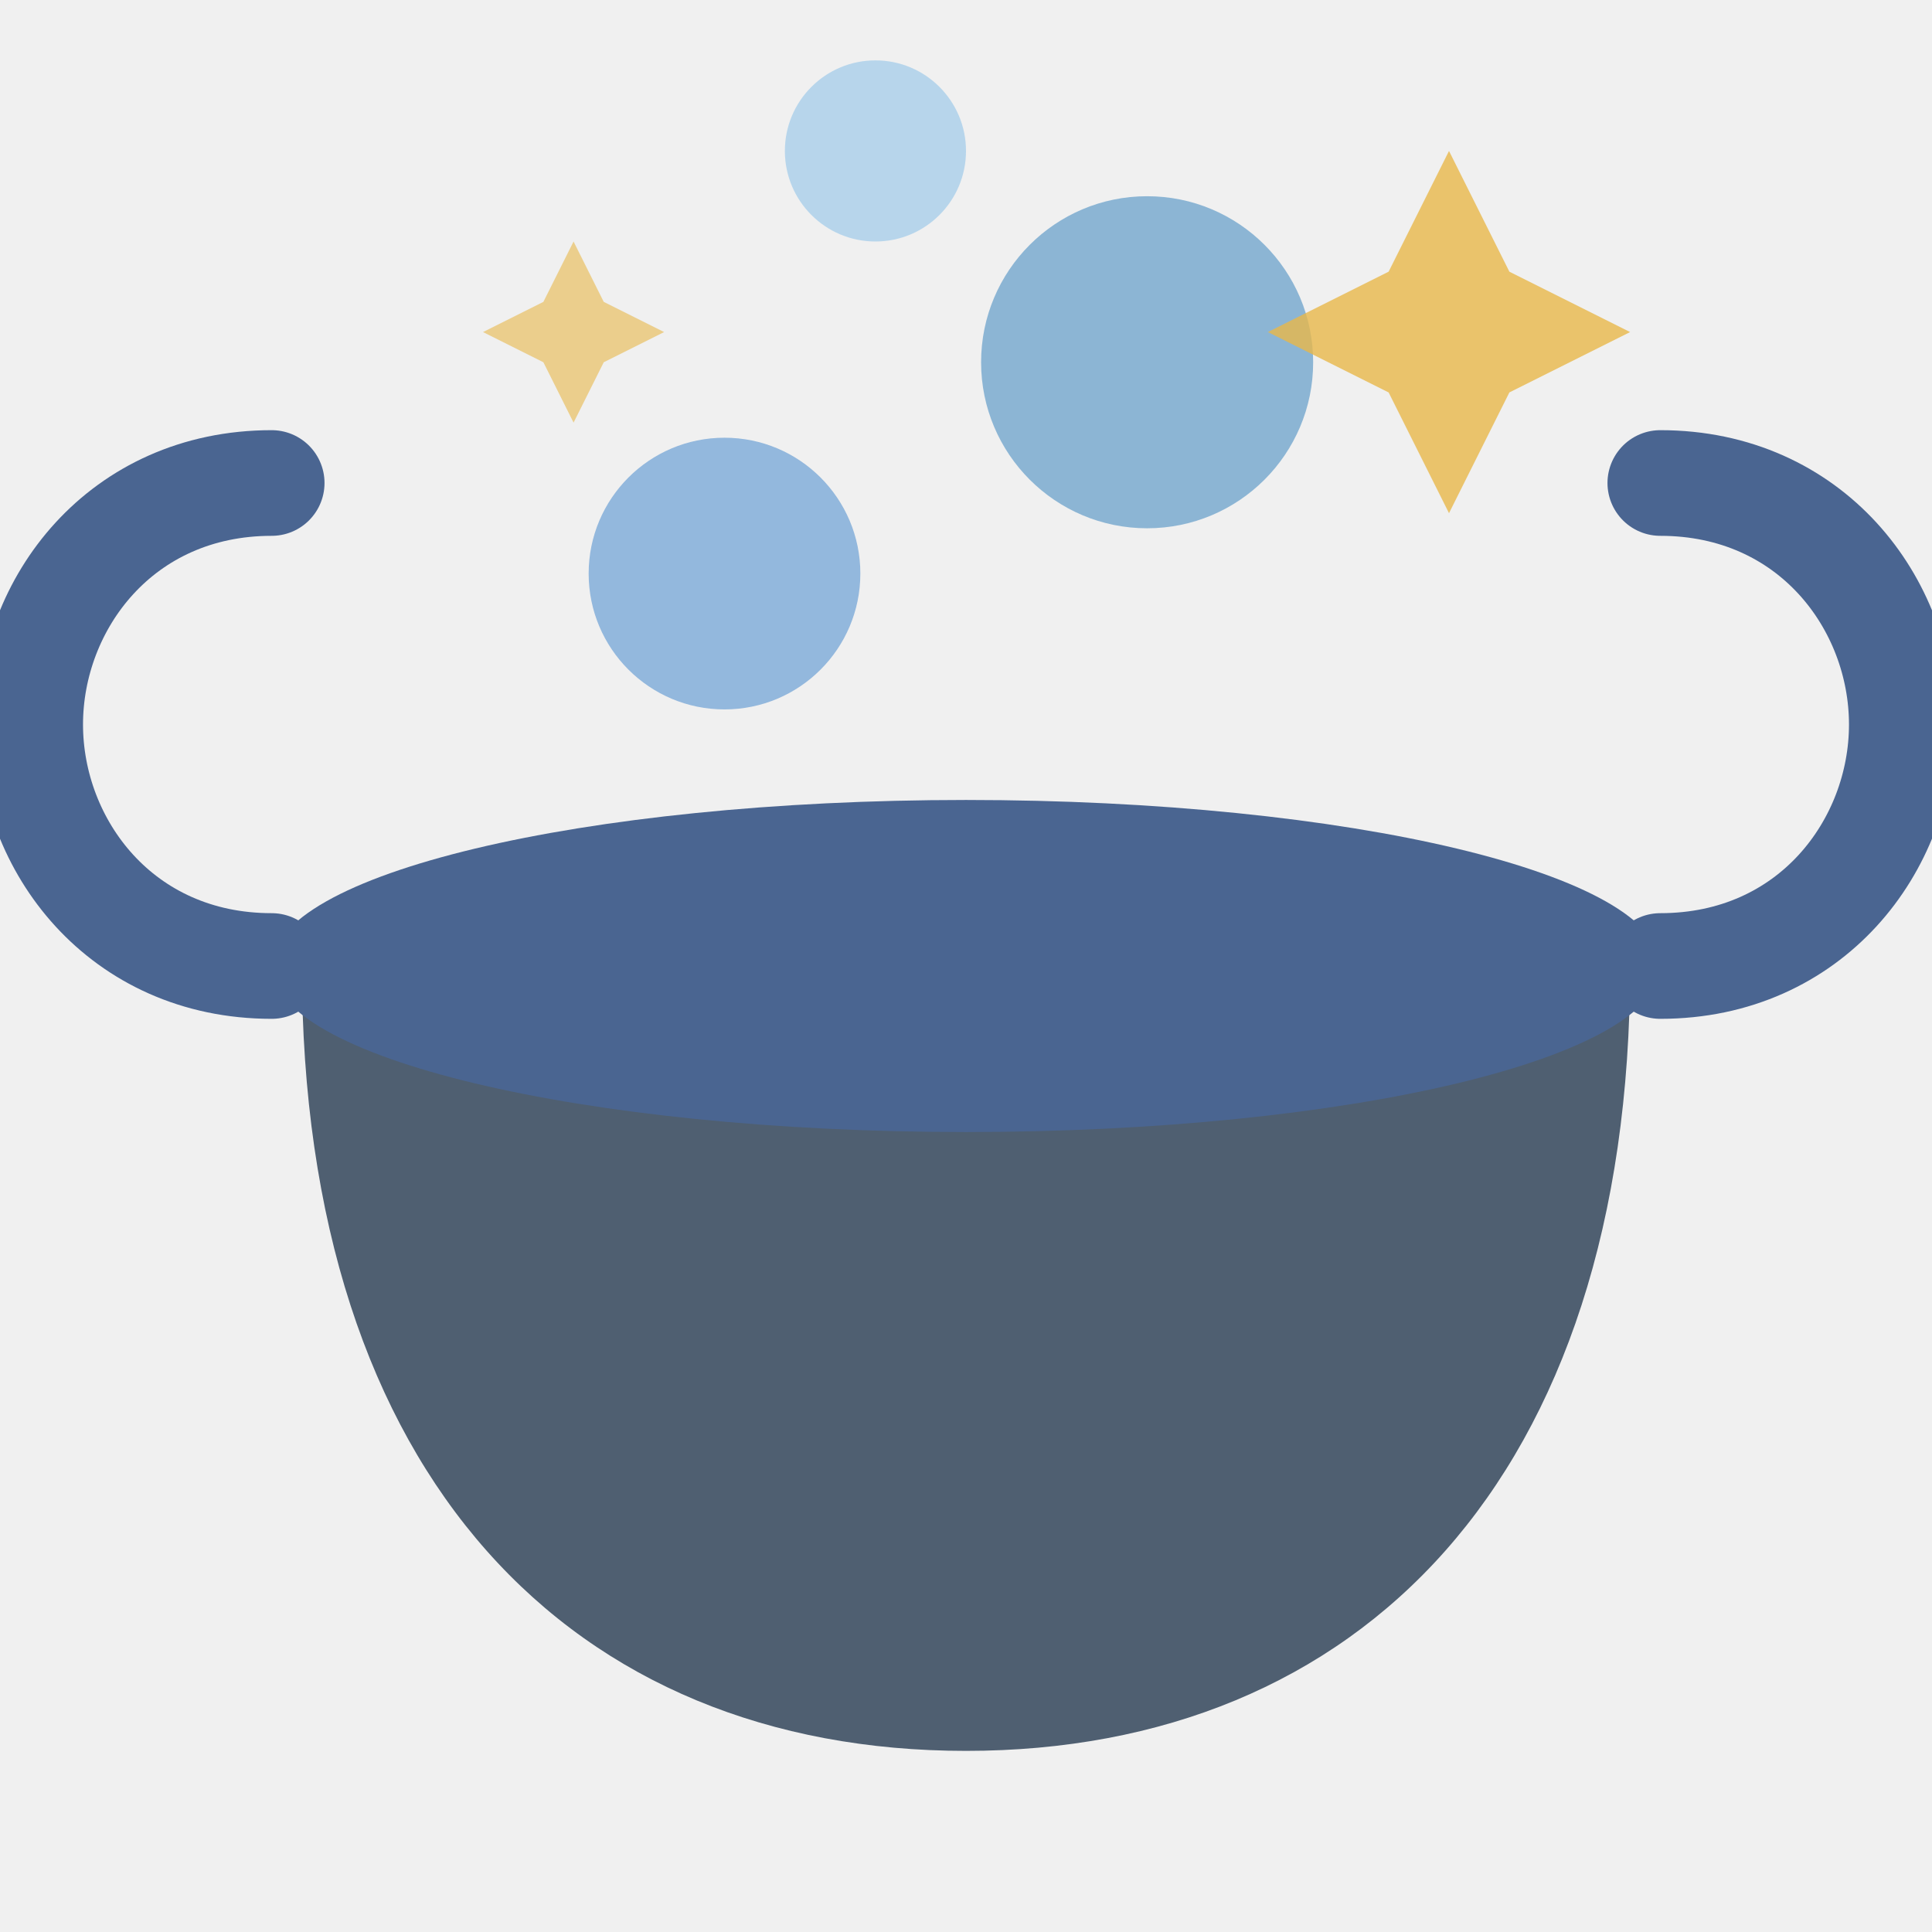
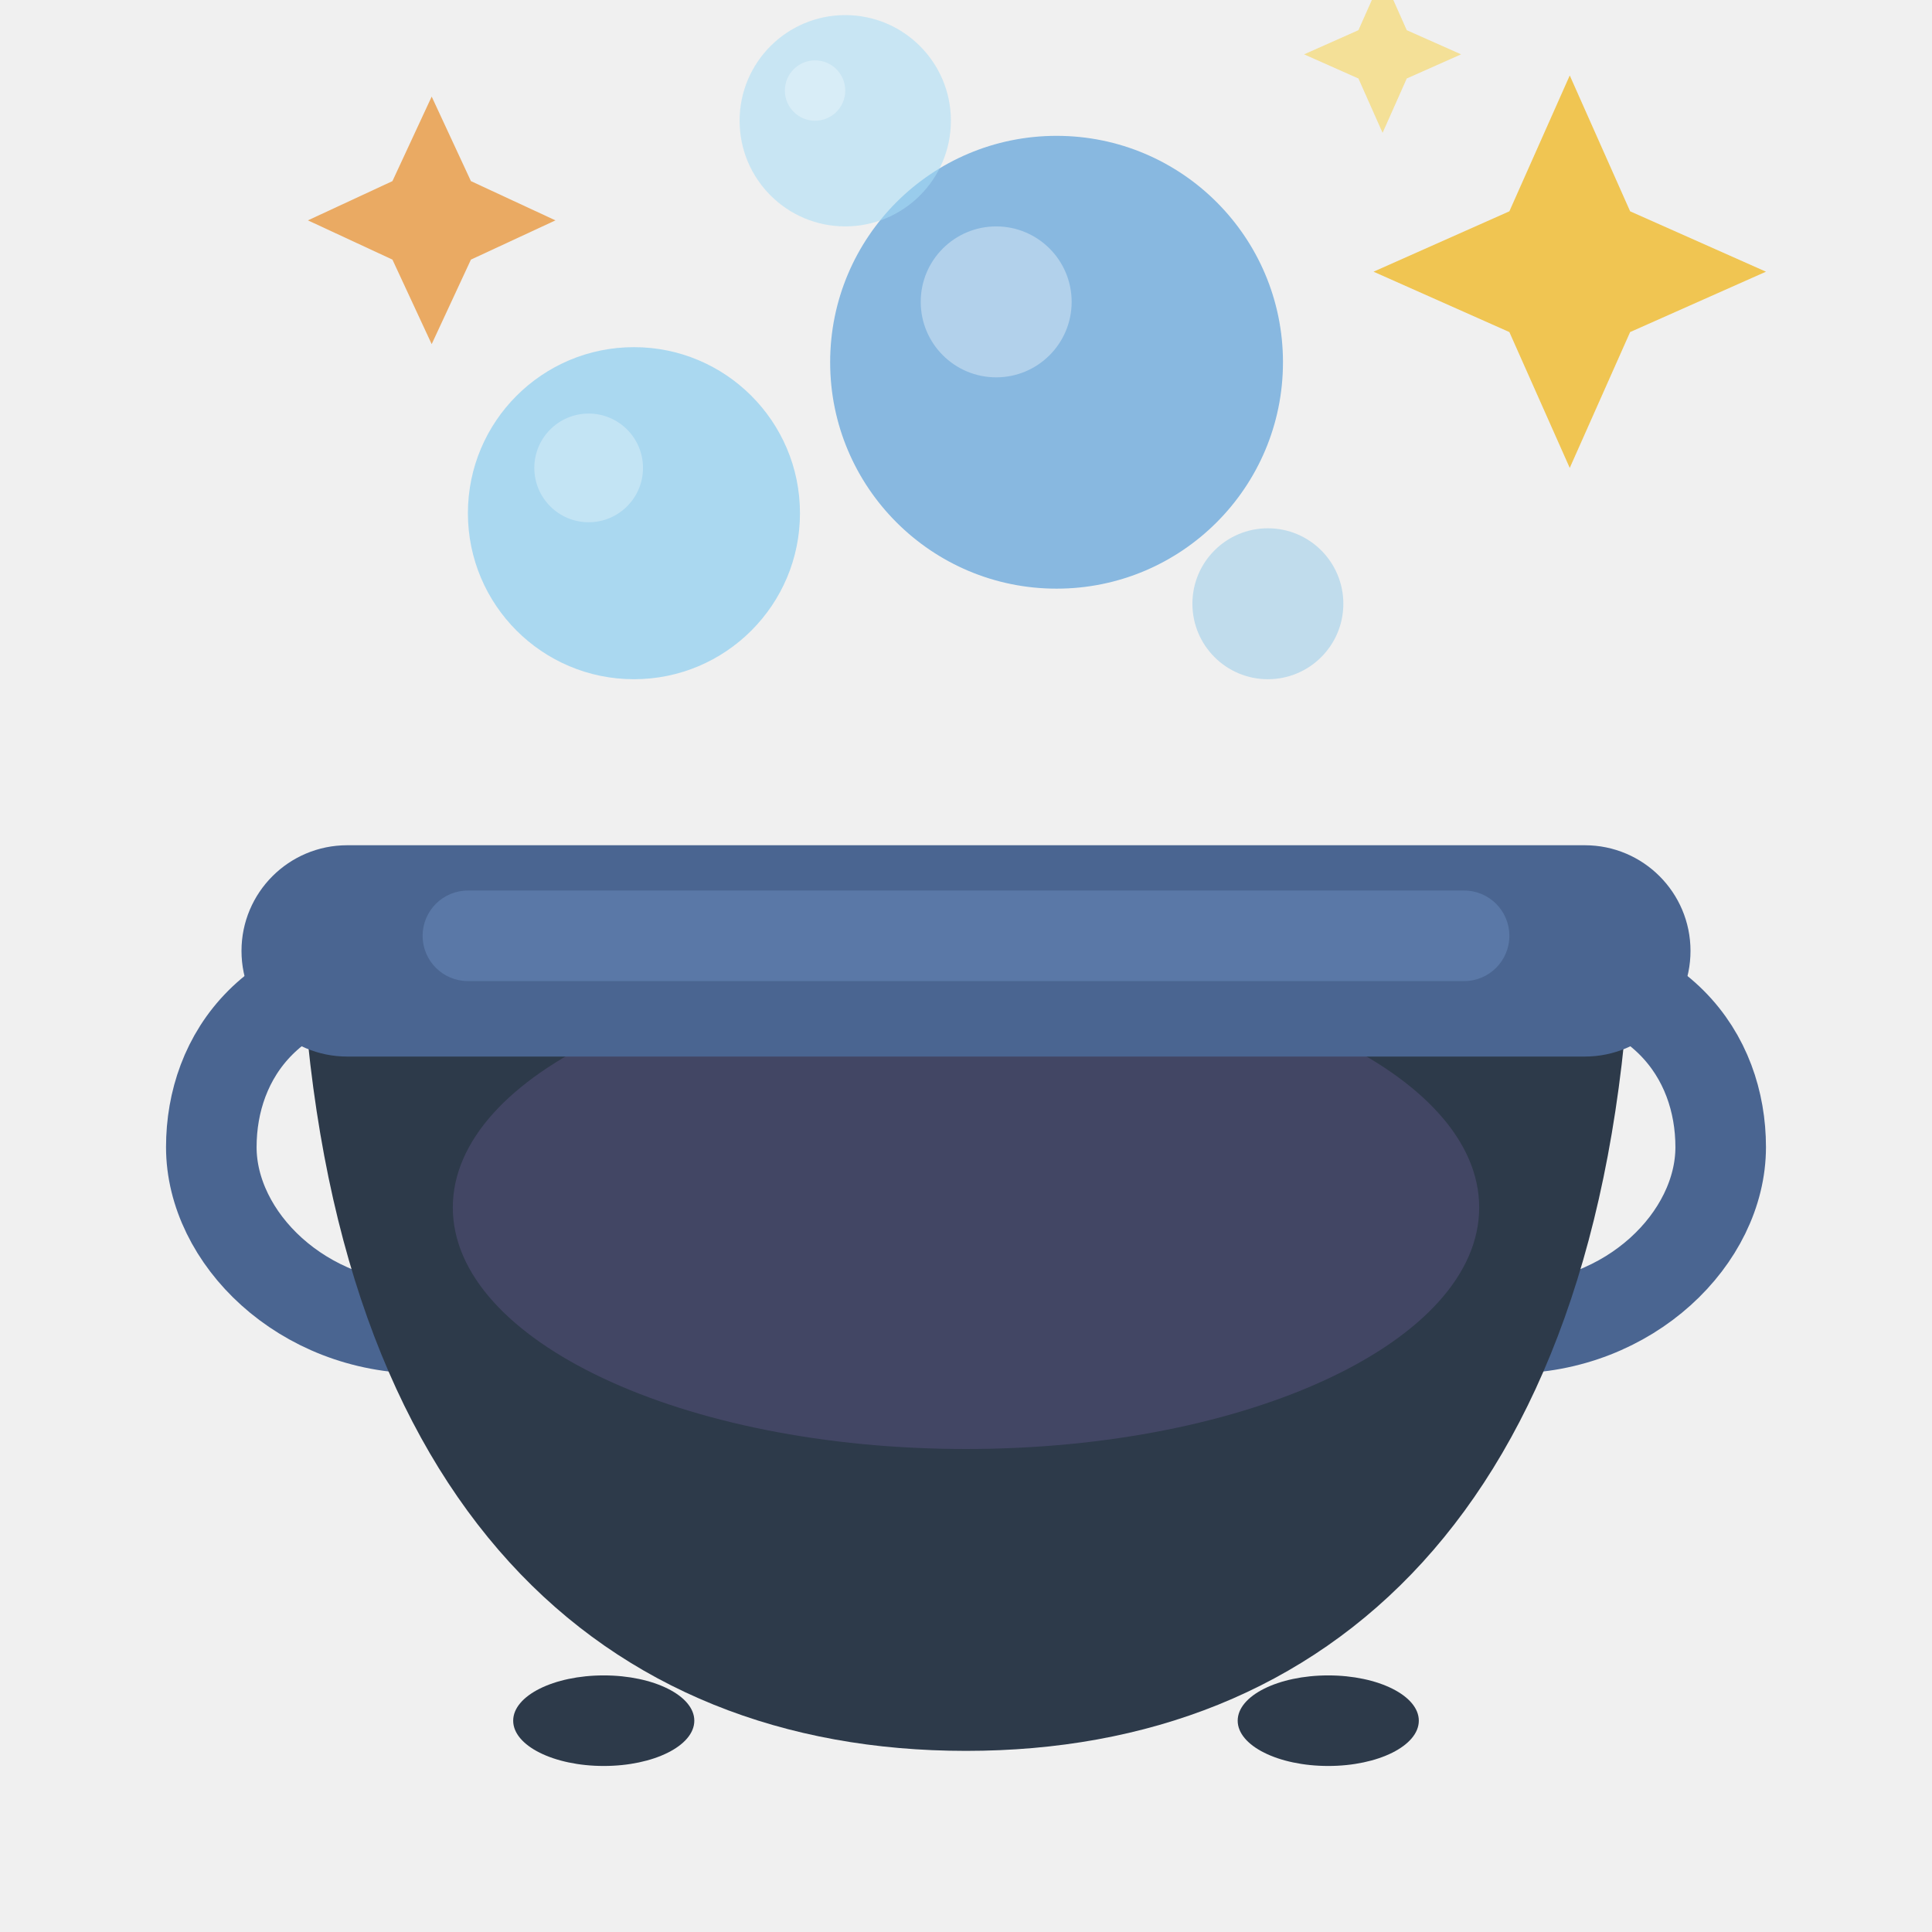
<svg xmlns="http://www.w3.org/2000/svg" viewBox="0 0 64 64">
-   <path d="M10 32c0 17 9 26 22 26s22-9 22-26H10z" fill="#3d4f63" opacity="0.9" />
-   <ellipse cx="32" cy="32" rx="23" ry="5.5" fill="#4a6591" />
-   <path d="M9 32c-5 0-8-4-8-8s3-8 8-8" stroke="#4a6591" stroke-width="3.5" fill="none" stroke-linecap="round" />
-   <path d="M55 32c5 0 8-4 8-8s-3-8-8-8" stroke="#4a6591" stroke-width="3.5" fill="none" stroke-linecap="round" />
-   <circle cx="24" cy="19" r="4.5" fill="#6b9fd4" opacity="0.7" />
-   <circle cx="38" cy="12" r="5.5" fill="#4a8ec2" opacity="0.6" />
-   <circle cx="29" cy="5" r="3" fill="#88c0e8" opacity="0.55" />
-   <path d="M46 9l2-4 2 4 4 2-4 2-2 4-2-4-4-2z" fill="#e8b84a" opacity="0.8" />
-   <path d="M18 10l1-2 1 2 2 1-2 1-1 2-1-2-2-1z" fill="#e8b84a" opacity="0.6" />
+   <path d="M14 32c-5 0-7 3-7 6s3 6 7 6" stroke="#4a6591" stroke-width="3" fill="none" stroke-linecap="round" />
+   <path d="M50 32c5 0 7 3 7 6s-3 6-7 6" stroke="#4a6591" stroke-width="3" fill="none" stroke-linecap="round" />
+   <path d="M10 32c1 18 10 26 22 26s21-8 22-26H10z" fill="#2d3a4a" />
+   <ellipse cx="32" cy="40" rx="17" ry="8" fill="#6b5b95" opacity="0.35" />
+   <rect x="8" y="28" width="48" height="7" rx="3.5" fill="#4a6591" />
+   <rect x="14" y="29.5" width="36" height="3" rx="1.5" fill="#6d90c0" opacity="0.45" />
+   <circle cx="35" cy="12" r="7.5" fill="#5ba0d9" opacity="0.7" />
+   <circle cx="33" cy="10" r="2.5" fill="#fff" opacity="0.35" />
+   <circle cx="21" cy="17" r="5.5" fill="#7bc8f0" opacity="0.6" />
+   <circle cx="19.5" cy="15.5" r="1.8" fill="#fff" opacity="0.3" />
+   <circle cx="28" cy="4" r="3.5" fill="#a8ddf5" opacity="0.55" />
+   <circle cx="27" cy="3" r="1" fill="#fff" opacity="0.3" />
+   <circle cx="42" cy="20" r="2.5" fill="#90c8e8" opacity="0.5" />
+   <path d="M50 7l2-4.5 2 4.5 4.5 2-4.5 2-2 4.5-2-4.5-4.5-2z" fill="#f0c040" opacity="0.9" />
+   <path d="M13 6l1.3-2.8 1.3 2.8 2.8 1.3-2.8 1.3-1.3 2.8-1.3-2.8-2.8-1.3z" fill="#e89840" opacity="0.8" />
+   <path d="M45 1l.8-1.8.8 1.8 1.8.8-1.8.8-.8 1.8-.8-1.8-1.8-.8z" fill="#f5d870" opacity="0.7" />
+   <ellipse cx="20" cy="57" rx="3" ry="1.5" fill="#2d3a4a" />
+   <ellipse cx="44" cy="57" rx="3" ry="1.5" fill="#2d3a4a" />
</svg>
